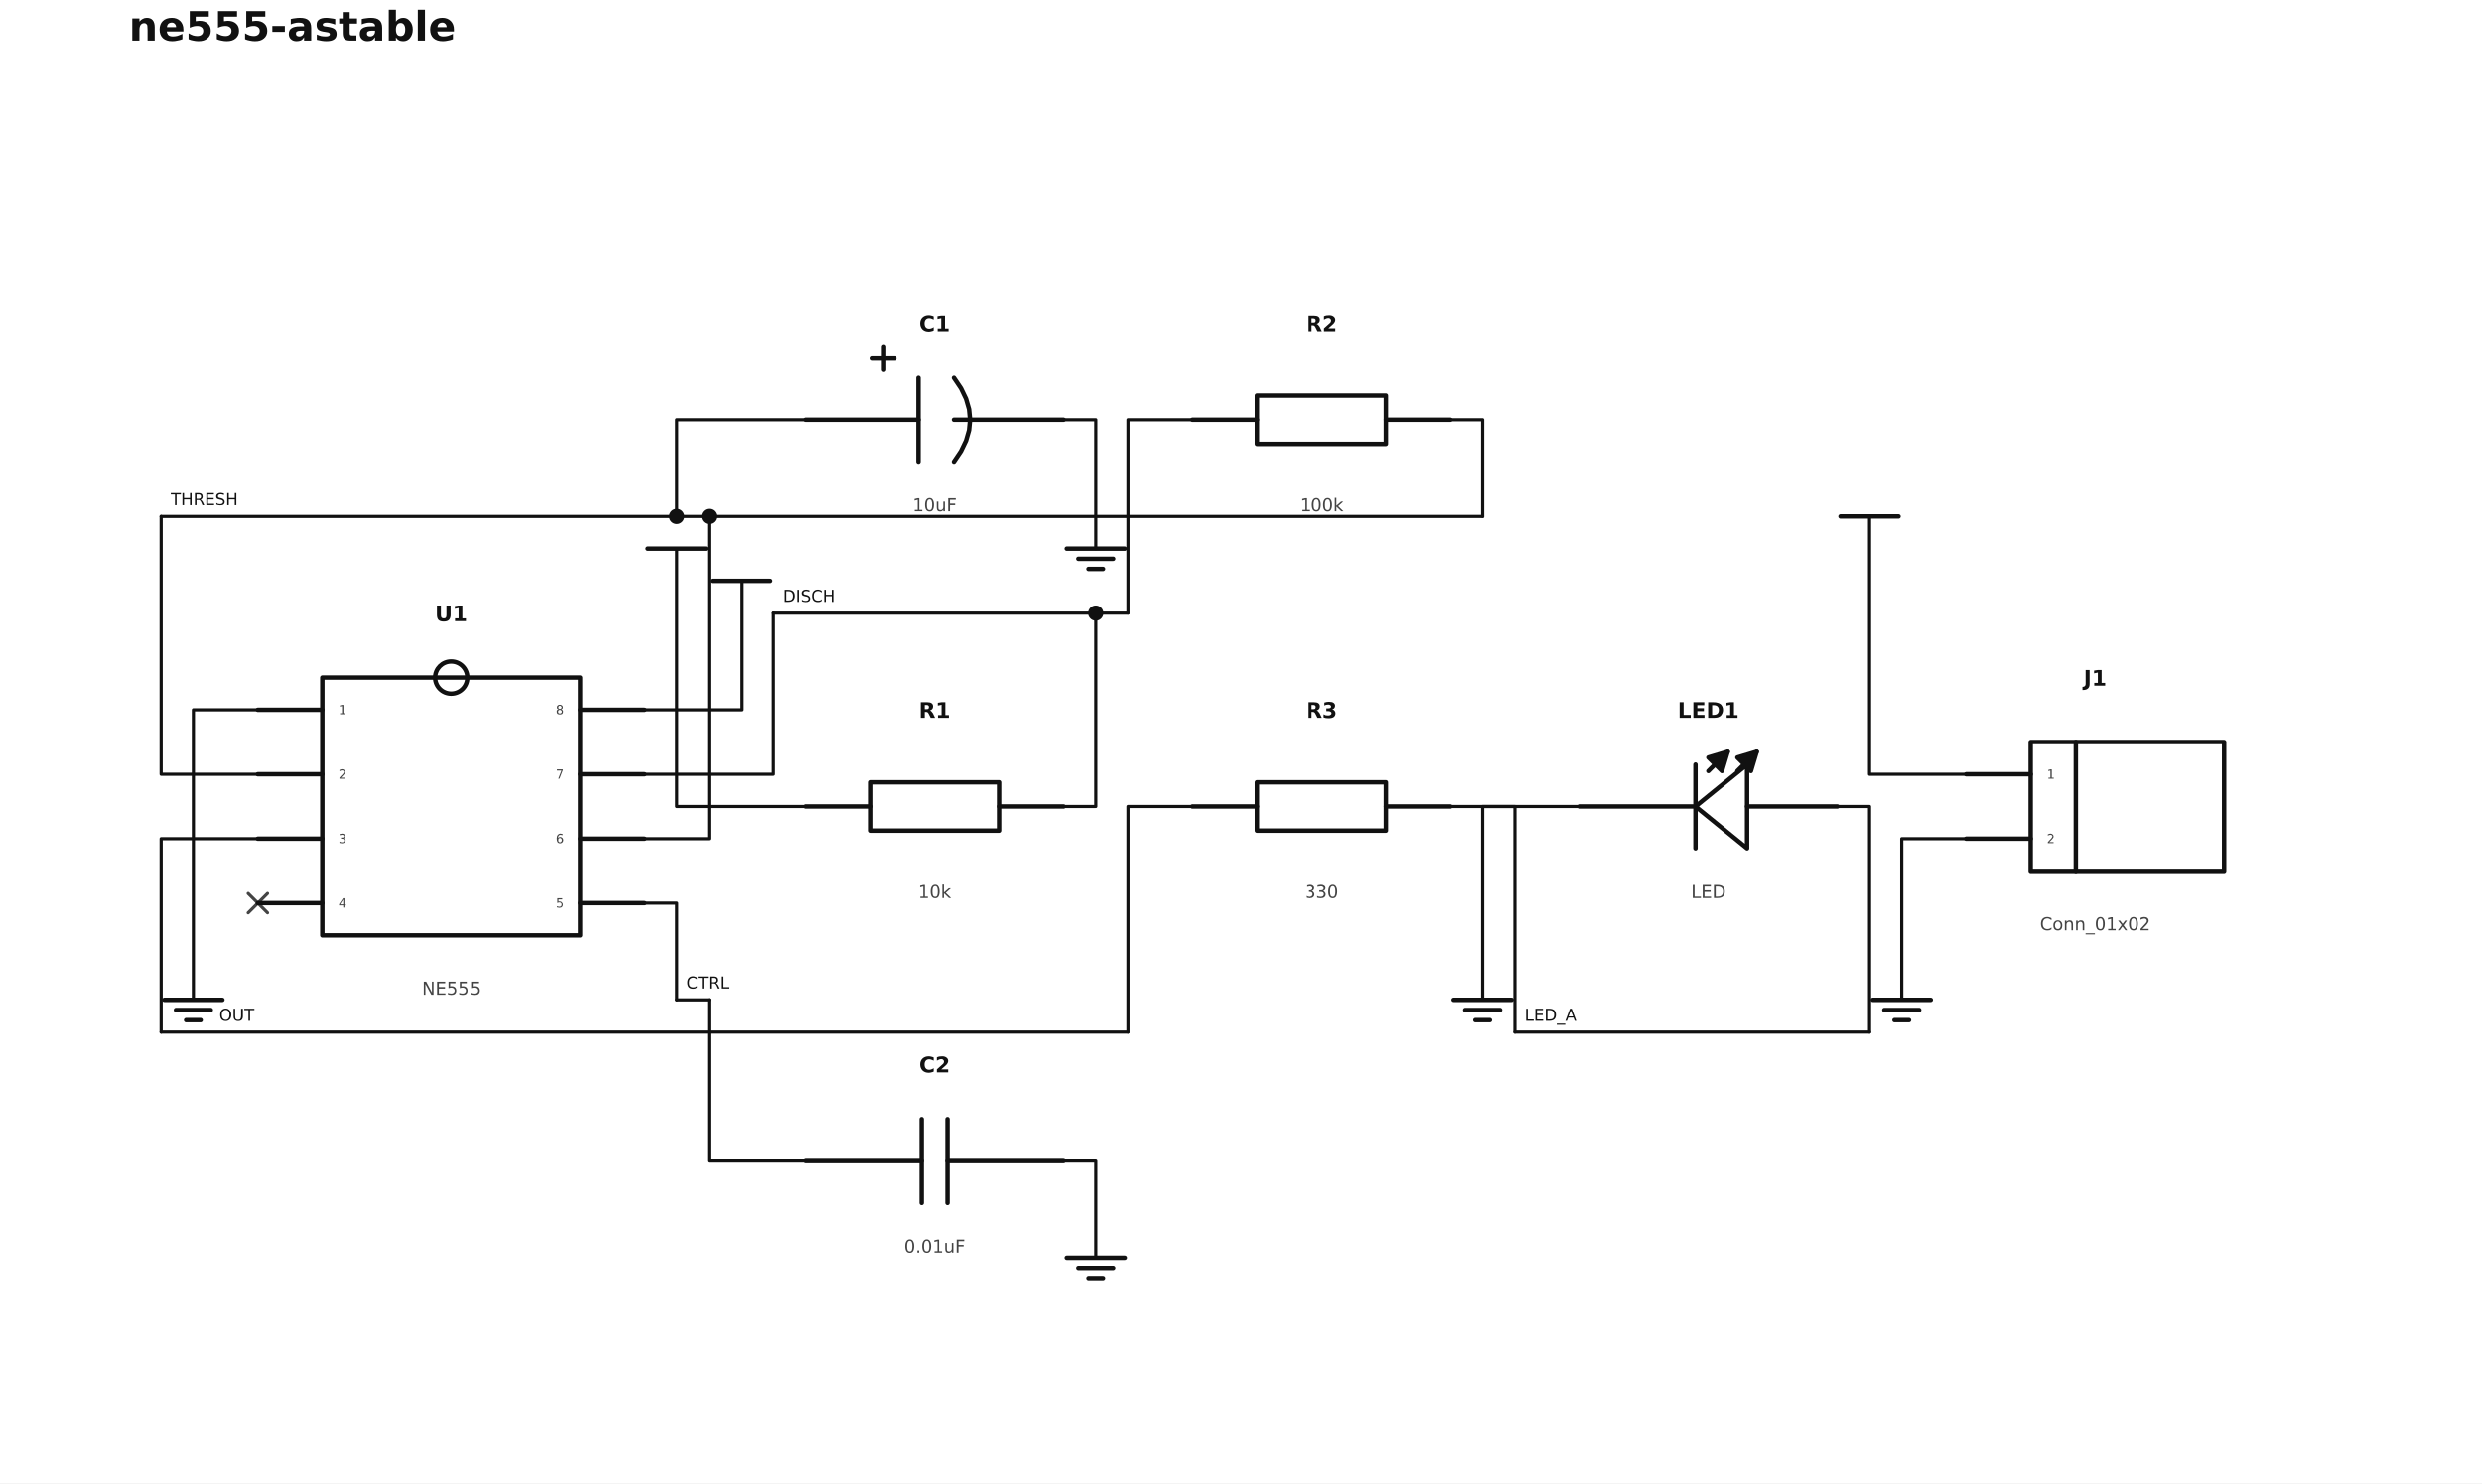
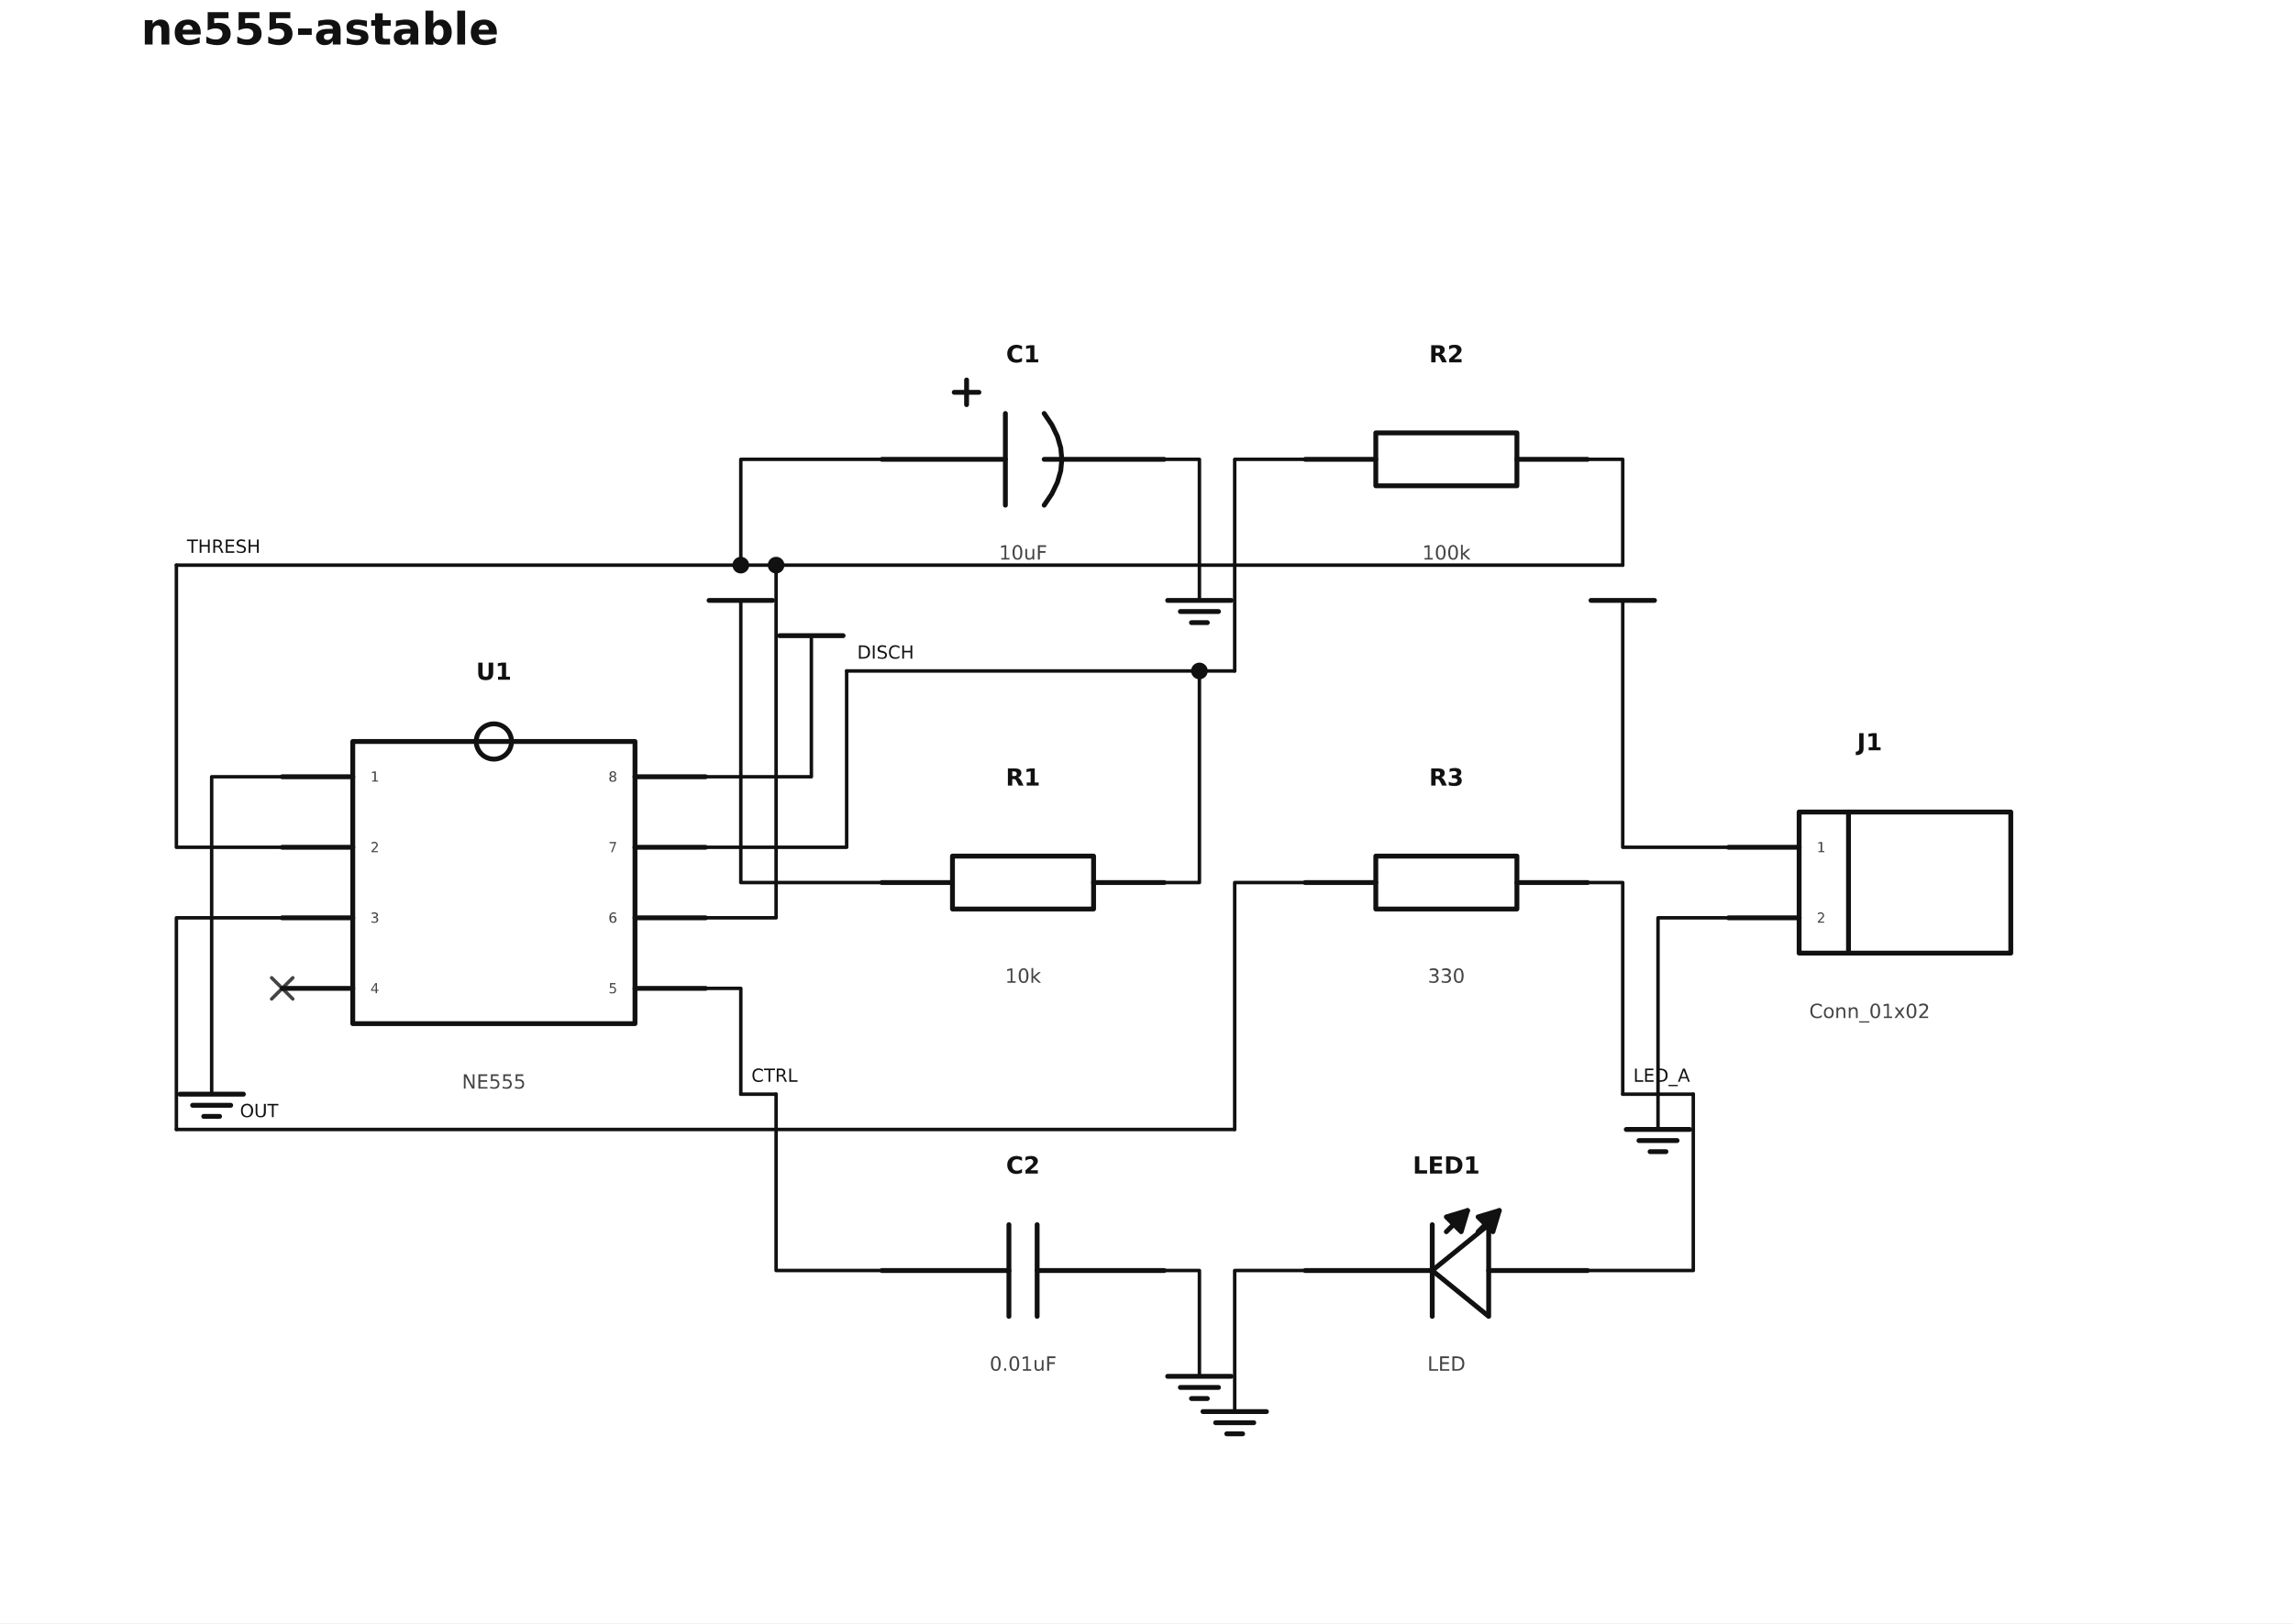
- <svg xmlns="http://www.w3.org/2000/svg" version="1.1" width="195.58mm" height="116.9mm" viewBox="0 -7.68 195.58 116.9">
-   <rect x="0" y="-7.68" width="195.58" height="116.9" fill="#ffffff" />
+ <svg xmlns="http://www.w3.org/2000/svg" version="1.1" width="165.1mm" height="116.9mm" viewBox="0 -7.68 165.1 116.9">
+   <rect x="0" y="-7.68" width="165.1" height="116.9" fill="#ffffff" />
  <text x="10.16" y="-4.48" font-size="3.2" fill="#111111" text-anchor="start" font-family="DejaVu Sans, Helvetica, Arial, sans-serif" font-weight="bold">ne555-astable</text>
  <g stroke-linecap="round" stroke-linejoin="round">
    <polyline points="20.32,58.42 12.7,58.42 12.7,73.66" fill="none" stroke="#111111" stroke-width="0.25" />
    <polyline points="93.98,55.88 88.9,55.88 88.9,73.66" fill="none" stroke="#111111" stroke-width="0.25" />
    <polyline points="12.7,73.66 88.9,73.66" fill="none" stroke="#111111" stroke-width="0.25" />
-     <polyline points="114.3,55.88 119.38,55.88 119.38,73.66" fill="none" stroke="#111111" stroke-width="0.25" />
-     <polyline points="144.78,55.88 147.32,55.88 147.32,73.66" fill="none" stroke="#111111" stroke-width="0.25" />
-     <polyline points="119.38,73.66 147.32,73.66" fill="none" stroke="#111111" stroke-width="0.25" />
+     <polyline points="114.3,55.88 116.84,55.88 116.84,71.12" fill="none" stroke="#111111" stroke-width="0.25" />
+     <polyline points="114.3,83.82 121.92,83.82 121.92,71.12" fill="none" stroke="#111111" stroke-width="0.25" />
+     <polyline points="116.84,71.12 121.92,71.12" fill="none" stroke="#111111" stroke-width="0.25" />
    <polyline points="20.32,53.34 12.7,53.34 12.7,33.02" fill="none" stroke="#111111" stroke-width="0.25" />
    <polyline points="50.8,58.42 55.88,58.42 55.88,33.02" fill="none" stroke="#111111" stroke-width="0.25" />
    <polyline points="114.3,25.4 116.84,25.4 116.84,33.02" fill="none" stroke="#111111" stroke-width="0.25" />
    <polyline points="63.5,25.4 53.34,25.4 53.34,33.02" fill="none" stroke="#111111" stroke-width="0.25" />
    <polyline points="12.7,33.02 116.84,33.02" fill="none" stroke="#111111" stroke-width="0.25" />
    <polyline points="50.8,53.34 60.96,53.34 60.96,40.64" fill="none" stroke="#111111" stroke-width="0.25" />
    <polyline points="83.82,55.88 86.36,55.88 86.36,40.64" fill="none" stroke="#111111" stroke-width="0.25" />
    <polyline points="93.98,25.4 88.9,25.4 88.9,40.64" fill="none" stroke="#111111" stroke-width="0.25" />
    <polyline points="60.96,40.64 88.9,40.64" fill="none" stroke="#111111" stroke-width="0.25" />
    <polyline points="50.8,63.5 53.34,63.5 53.34,71.12" fill="none" stroke="#111111" stroke-width="0.25" />
    <polyline points="63.5,83.82 55.88,83.82 55.88,71.12" fill="none" stroke="#111111" stroke-width="0.25" />
    <polyline points="53.34,71.12 55.88,71.12" fill="none" stroke="#111111" stroke-width="0.25" />
    <polyline points="50.8,48.26 58.42,48.26 58.42,38.1" fill="none" stroke="#111111" stroke-width="0.25" />
    <line x1="56.134" y1="38.1" x2="60.706" y2="38.1" stroke="#111111" stroke-width="0.35" />
    <polyline points="63.5,55.88 53.34,55.88 53.34,35.56" fill="none" stroke="#111111" stroke-width="0.25" />
    <line x1="51.054" y1="35.56" x2="55.626" y2="35.56" stroke="#111111" stroke-width="0.35" />
-     <polyline points="154.94,53.34 147.32,53.34 147.32,33.02" fill="none" stroke="#111111" stroke-width="0.25" />
-     <line x1="145.034" y1="33.02" x2="149.606" y2="33.02" stroke="#111111" stroke-width="0.35" />
+     <polyline points="124.46,53.34 116.84,53.34 116.84,35.56" fill="none" stroke="#111111" stroke-width="0.25" />
+     <line x1="114.554" y1="35.56" x2="119.126" y2="35.56" stroke="#111111" stroke-width="0.35" />
    <polyline points="20.32,48.26 15.24,48.26 15.24,71.12" fill="none" stroke="#111111" stroke-width="0.25" />
    <line x1="12.954" y1="71.12" x2="17.526" y2="71.12" stroke="#111111" stroke-width="0.35" />
    <line x1="13.868" y1="71.92" x2="16.612" y2="71.92" stroke="#111111" stroke-width="0.35" />
    <line x1="14.668" y1="72.72" x2="15.811" y2="72.72" stroke="#111111" stroke-width="0.35" />
    <polyline points="83.82,25.4 86.36,25.4 86.36,35.56" fill="none" stroke="#111111" stroke-width="0.25" />
    <line x1="84.074" y1="35.56" x2="88.646" y2="35.56" stroke="#111111" stroke-width="0.35" />
    <line x1="84.988" y1="36.36" x2="87.732" y2="36.36" stroke="#111111" stroke-width="0.35" />
    <line x1="85.788" y1="37.16" x2="86.931" y2="37.16" stroke="#111111" stroke-width="0.35" />
    <polyline points="83.82,83.82 86.36,83.82 86.36,91.44" fill="none" stroke="#111111" stroke-width="0.25" />
    <line x1="84.074" y1="91.44" x2="88.646" y2="91.44" stroke="#111111" stroke-width="0.35" />
    <line x1="84.988" y1="92.24" x2="87.732" y2="92.24" stroke="#111111" stroke-width="0.35" />
    <line x1="85.788" y1="93.04" x2="86.931" y2="93.04" stroke="#111111" stroke-width="0.35" />
-     <polyline points="124.46,55.88 116.84,55.88 116.84,71.12" fill="none" stroke="#111111" stroke-width="0.25" />
-     <line x1="114.554" y1="71.12" x2="119.126" y2="71.12" stroke="#111111" stroke-width="0.35" />
-     <line x1="115.468" y1="71.92" x2="118.212" y2="71.92" stroke="#111111" stroke-width="0.35" />
-     <line x1="116.268" y1="72.72" x2="117.411" y2="72.72" stroke="#111111" stroke-width="0.35" />
-     <polyline points="154.94,58.42 149.86,58.42 149.86,71.12" fill="none" stroke="#111111" stroke-width="0.25" />
-     <line x1="147.574" y1="71.12" x2="152.146" y2="71.12" stroke="#111111" stroke-width="0.35" />
-     <line x1="148.488" y1="71.92" x2="151.232" y2="71.92" stroke="#111111" stroke-width="0.35" />
-     <line x1="149.288" y1="72.72" x2="150.431" y2="72.72" stroke="#111111" stroke-width="0.35" />
+     <polyline points="93.98,83.82 88.9,83.82 88.9,93.98" fill="none" stroke="#111111" stroke-width="0.25" />
+     <line x1="86.614" y1="93.98" x2="91.186" y2="93.98" stroke="#111111" stroke-width="0.35" />
+     <line x1="87.528" y1="94.78" x2="90.272" y2="94.78" stroke="#111111" stroke-width="0.35" />
+     <line x1="88.329" y1="95.58" x2="89.472" y2="95.58" stroke="#111111" stroke-width="0.35" />
+     <polyline points="124.46,58.42 119.38,58.42 119.38,73.66" fill="none" stroke="#111111" stroke-width="0.25" />
+     <line x1="117.094" y1="73.66" x2="121.666" y2="73.66" stroke="#111111" stroke-width="0.35" />
+     <line x1="118.008" y1="74.46" x2="120.752" y2="74.46" stroke="#111111" stroke-width="0.35" />
+     <line x1="118.808" y1="75.26" x2="119.951" y2="75.26" stroke="#111111" stroke-width="0.35" />
    <circle cx="55.88" cy="33.02" r="0.6" fill="#111111" />
    <circle cx="53.34" cy="33.02" r="0.6" fill="#111111" />
    <circle cx="86.36" cy="40.64" r="0.6" fill="#111111" />
    <line x1="19.558" y1="62.738" x2="21.082" y2="64.262" stroke="#444444" stroke-width="0.25" />
    <line x1="19.558" y1="64.262" x2="21.082" y2="62.738" stroke="#444444" stroke-width="0.25" />
    <g transform="translate(63.5,20.32)">
      <polyline points="0,5.08 8.89,5.08" fill="none" stroke="#111111" stroke-width="0.35" />
      <polyline points="11.684,5.08 20.32,5.08" fill="none" stroke="#111111" stroke-width="0.35" />
      <polyline points="8.89,1.778 8.89,8.382" fill="none" stroke="#111111" stroke-width="0.35" />
      <polyline points="11.684,1.778 12.24,2.603 12.636,3.429 12.875,4.255 12.954,5.08 12.875,5.905 12.636,6.731 12.24,7.556 11.684,8.382" fill="none" stroke="#111111" stroke-width="0.35" />
      <polyline points="5.207,0.254 6.985,0.254" fill="none" stroke="#111111" stroke-width="0.35" />
      <polyline points="6.096,-0.635 6.096,1.143" fill="none" stroke="#111111" stroke-width="0.35" />
    </g>
    <g transform="translate(63.5,78.74)">
      <polyline points="0,5.08 9.144,5.08" fill="none" stroke="#111111" stroke-width="0.35" />
      <polyline points="11.176,5.08 20.32,5.08" fill="none" stroke="#111111" stroke-width="0.35" />
      <polyline points="9.144,1.778 9.144,8.382" fill="none" stroke="#111111" stroke-width="0.35" />
      <polyline points="11.176,1.778 11.176,8.382" fill="none" stroke="#111111" stroke-width="0.35" />
    </g>
-     <g transform="translate(154.94,48.26)">
+     <g transform="translate(124.46,48.26)">
      <polygon points="5.08,2.54 20.32,2.54 20.32,12.7 5.08,12.7" fill="none" stroke="#111111" stroke-width="0.35" />
      <polyline points="0,5.08 5.08,5.08" fill="none" stroke="#111111" stroke-width="0.35" />
      <polyline points="0,10.16 5.08,10.16" fill="none" stroke="#111111" stroke-width="0.35" />
      <polyline points="8.636,2.54 8.636,12.7" fill="none" stroke="#111111" stroke-width="0.35" />
    </g>
-     <g transform="translate(124.46,50.8)">
+     <g transform="translate(93.98,78.74)">
      <polyline points="0,5.08 9.144,5.08" fill="none" stroke="#111111" stroke-width="0.35" />
      <polyline points="13.208,5.08 20.32,5.08" fill="none" stroke="#111111" stroke-width="0.35" />
      <polyline points="9.144,1.778 9.144,8.382" fill="none" stroke="#111111" stroke-width="0.35" />
      <polygon points="13.208,1.778 13.208,8.382 9.144,5.08" fill="none" stroke="#111111" stroke-width="0.35" />
      <polyline points="10.16,2.286 11.684,0.762" fill="none" stroke="#111111" stroke-width="0.35" />
      <polygon points="11.684,0.762 10.16,1.219 11.227,2.286" fill="#111111" stroke="#111111" stroke-width="0.35" />
      <polyline points="12.446,2.286 13.97,0.762" fill="none" stroke="#111111" stroke-width="0.35" />
      <polygon points="13.97,0.762 12.446,1.219 13.513,2.286" fill="#111111" stroke="#111111" stroke-width="0.35" />
    </g>
    <g transform="translate(63.5,50.8)">
      <polyline points="0,5.08 5.08,5.08" fill="none" stroke="#111111" stroke-width="0.35" />
      <polyline points="15.24,5.08 20.32,5.08" fill="none" stroke="#111111" stroke-width="0.35" />
      <polygon points="5.08,3.175 15.24,3.175 15.24,6.985 5.08,6.985" fill="none" stroke="#111111" stroke-width="0.35" />
    </g>
    <g transform="translate(93.98,20.32)">
      <polyline points="0,5.08 5.08,5.08" fill="none" stroke="#111111" stroke-width="0.35" />
      <polyline points="15.24,5.08 20.32,5.08" fill="none" stroke="#111111" stroke-width="0.35" />
      <polygon points="5.08,3.175 15.24,3.175 15.24,6.985 5.08,6.985" fill="none" stroke="#111111" stroke-width="0.35" />
    </g>
    <g transform="translate(93.98,50.8)">
      <polyline points="0,5.08 5.08,5.08" fill="none" stroke="#111111" stroke-width="0.35" />
      <polyline points="15.24,5.08 20.32,5.08" fill="none" stroke="#111111" stroke-width="0.35" />
      <polygon points="5.08,3.175 15.24,3.175 15.24,6.985 5.08,6.985" fill="none" stroke="#111111" stroke-width="0.35" />
    </g>
    <g transform="translate(20.32,43.18)">
      <polygon points="5.08,2.54 25.4,2.54 25.4,22.86 5.08,22.86" fill="none" stroke="#111111" stroke-width="0.35" />
      <polyline points="0,5.08 5.08,5.08" fill="none" stroke="#111111" stroke-width="0.35" />
      <polyline points="0,10.16 5.08,10.16" fill="none" stroke="#111111" stroke-width="0.35" />
      <polyline points="0,15.24 5.08,15.24" fill="none" stroke="#111111" stroke-width="0.35" />
      <polyline points="0,20.32 5.08,20.32" fill="none" stroke="#111111" stroke-width="0.35" />
      <polyline points="25.4,5.08 30.48,5.08" fill="none" stroke="#111111" stroke-width="0.35" />
      <polyline points="25.4,10.16 30.48,10.16" fill="none" stroke="#111111" stroke-width="0.35" />
      <polyline points="25.4,15.24 30.48,15.24" fill="none" stroke="#111111" stroke-width="0.35" />
      <polyline points="25.4,20.32 30.48,20.32" fill="none" stroke="#111111" stroke-width="0.35" />
      <circle cx="15.24" cy="2.54" r="1.27" fill="none" stroke="#111111" stroke-width="0.35" />
    </g>
  </g>
  <text x="73.66" y="18.415" font-size="1.7" fill="#111111" text-anchor="middle" font-family="DejaVu Sans, Helvetica, Arial, sans-serif" font-weight="bold">C1</text>
  <text x="73.66" y="32.616" font-size="1.4" fill="#444444" text-anchor="middle" font-family="DejaVu Sans, Helvetica, Arial, sans-serif">10uF</text>
  <text x="73.66" y="76.835" font-size="1.7" fill="#111111" text-anchor="middle" font-family="DejaVu Sans, Helvetica, Arial, sans-serif" font-weight="bold">C2</text>
  <text x="73.66" y="91.036" font-size="1.4" fill="#444444" text-anchor="middle" font-family="DejaVu Sans, Helvetica, Arial, sans-serif">0.01uF</text>
-   <text x="165.1" y="46.355" font-size="1.7" fill="#111111" text-anchor="middle" font-family="DejaVu Sans, Helvetica, Arial, sans-serif" font-weight="bold">J1</text>
-   <text x="165.1" y="65.636" font-size="1.4" fill="#444444" text-anchor="middle" font-family="DejaVu Sans, Helvetica, Arial, sans-serif">Conn_01x02</text>
-   <text x="161.29" y="53.69" font-size="1" fill="#444444" text-anchor="start" font-family="DejaVu Sans, Helvetica, Arial, sans-serif">1</text>
-   <text x="161.29" y="58.77" font-size="1" fill="#444444" text-anchor="start" font-family="DejaVu Sans, Helvetica, Arial, sans-serif">2</text>
-   <text x="134.62" y="48.895" font-size="1.7" fill="#111111" text-anchor="middle" font-family="DejaVu Sans, Helvetica, Arial, sans-serif" font-weight="bold">LED1</text>
-   <text x="134.62" y="63.096" font-size="1.4" fill="#444444" text-anchor="middle" font-family="DejaVu Sans, Helvetica, Arial, sans-serif">LED</text>
+   <text x="134.62" y="46.355" font-size="1.7" fill="#111111" text-anchor="middle" font-family="DejaVu Sans, Helvetica, Arial, sans-serif" font-weight="bold">J1</text>
+   <text x="134.62" y="65.636" font-size="1.4" fill="#444444" text-anchor="middle" font-family="DejaVu Sans, Helvetica, Arial, sans-serif">Conn_01x02</text>
+   <text x="130.81" y="53.69" font-size="1" fill="#444444" text-anchor="start" font-family="DejaVu Sans, Helvetica, Arial, sans-serif">1</text>
+   <text x="130.81" y="58.77" font-size="1" fill="#444444" text-anchor="start" font-family="DejaVu Sans, Helvetica, Arial, sans-serif">2</text>
+   <text x="104.14" y="76.835" font-size="1.7" fill="#111111" text-anchor="middle" font-family="DejaVu Sans, Helvetica, Arial, sans-serif" font-weight="bold">LED1</text>
+   <text x="104.14" y="91.036" font-size="1.4" fill="#444444" text-anchor="middle" font-family="DejaVu Sans, Helvetica, Arial, sans-serif">LED</text>
  <text x="73.66" y="48.895" font-size="1.7" fill="#111111" text-anchor="middle" font-family="DejaVu Sans, Helvetica, Arial, sans-serif" font-weight="bold">R1</text>
  <text x="73.66" y="63.096" font-size="1.4" fill="#444444" text-anchor="middle" font-family="DejaVu Sans, Helvetica, Arial, sans-serif">10k</text>
  <text x="104.14" y="18.415" font-size="1.7" fill="#111111" text-anchor="middle" font-family="DejaVu Sans, Helvetica, Arial, sans-serif" font-weight="bold">R2</text>
  <text x="104.14" y="32.616" font-size="1.4" fill="#444444" text-anchor="middle" font-family="DejaVu Sans, Helvetica, Arial, sans-serif">100k</text>
  <text x="104.14" y="48.895" font-size="1.7" fill="#111111" text-anchor="middle" font-family="DejaVu Sans, Helvetica, Arial, sans-serif" font-weight="bold">R3</text>
  <text x="104.14" y="63.096" font-size="1.4" fill="#444444" text-anchor="middle" font-family="DejaVu Sans, Helvetica, Arial, sans-serif">330</text>
  <text x="35.56" y="41.275" font-size="1.7" fill="#111111" text-anchor="middle" font-family="DejaVu Sans, Helvetica, Arial, sans-serif" font-weight="bold">U1</text>
  <text x="35.56" y="70.716" font-size="1.4" fill="#444444" text-anchor="middle" font-family="DejaVu Sans, Helvetica, Arial, sans-serif">NE555</text>
  <text x="26.67" y="48.61" font-size="1" fill="#444444" text-anchor="start" font-family="DejaVu Sans, Helvetica, Arial, sans-serif">1</text>
  <text x="26.67" y="53.69" font-size="1" fill="#444444" text-anchor="start" font-family="DejaVu Sans, Helvetica, Arial, sans-serif">2</text>
  <text x="26.67" y="58.77" font-size="1" fill="#444444" text-anchor="start" font-family="DejaVu Sans, Helvetica, Arial, sans-serif">3</text>
  <text x="26.67" y="63.85" font-size="1" fill="#444444" text-anchor="start" font-family="DejaVu Sans, Helvetica, Arial, sans-serif">4</text>
  <text x="44.45" y="48.61" font-size="1" fill="#444444" text-anchor="end" font-family="DejaVu Sans, Helvetica, Arial, sans-serif">8</text>
  <text x="44.45" y="53.69" font-size="1" fill="#444444" text-anchor="end" font-family="DejaVu Sans, Helvetica, Arial, sans-serif">7</text>
  <text x="44.45" y="58.77" font-size="1" fill="#444444" text-anchor="end" font-family="DejaVu Sans, Helvetica, Arial, sans-serif">6</text>
  <text x="44.45" y="63.85" font-size="1" fill="#444444" text-anchor="end" font-family="DejaVu Sans, Helvetica, Arial, sans-serif">5</text>
  <text x="17.272" y="72.771" font-size="1.3" fill="#111111" text-anchor="start" font-family="DejaVu Sans, Helvetica, Arial, sans-serif">OUT</text>
-   <text x="120.142" y="72.771" font-size="1.3" fill="#111111" text-anchor="start" font-family="DejaVu Sans, Helvetica, Arial, sans-serif">LED_A</text>
+   <text x="117.602" y="70.231" font-size="1.3" fill="#111111" text-anchor="start" font-family="DejaVu Sans, Helvetica, Arial, sans-serif">LED_A</text>
  <text x="13.462" y="32.131" font-size="1.3" fill="#111111" text-anchor="start" font-family="DejaVu Sans, Helvetica, Arial, sans-serif">THRESH</text>
  <text x="61.722" y="39.751" font-size="1.3" fill="#111111" text-anchor="start" font-family="DejaVu Sans, Helvetica, Arial, sans-serif">DISCH</text>
  <text x="54.102" y="70.231" font-size="1.3" fill="#111111" text-anchor="start" font-family="DejaVu Sans, Helvetica, Arial, sans-serif">CTRL</text>
</svg>
